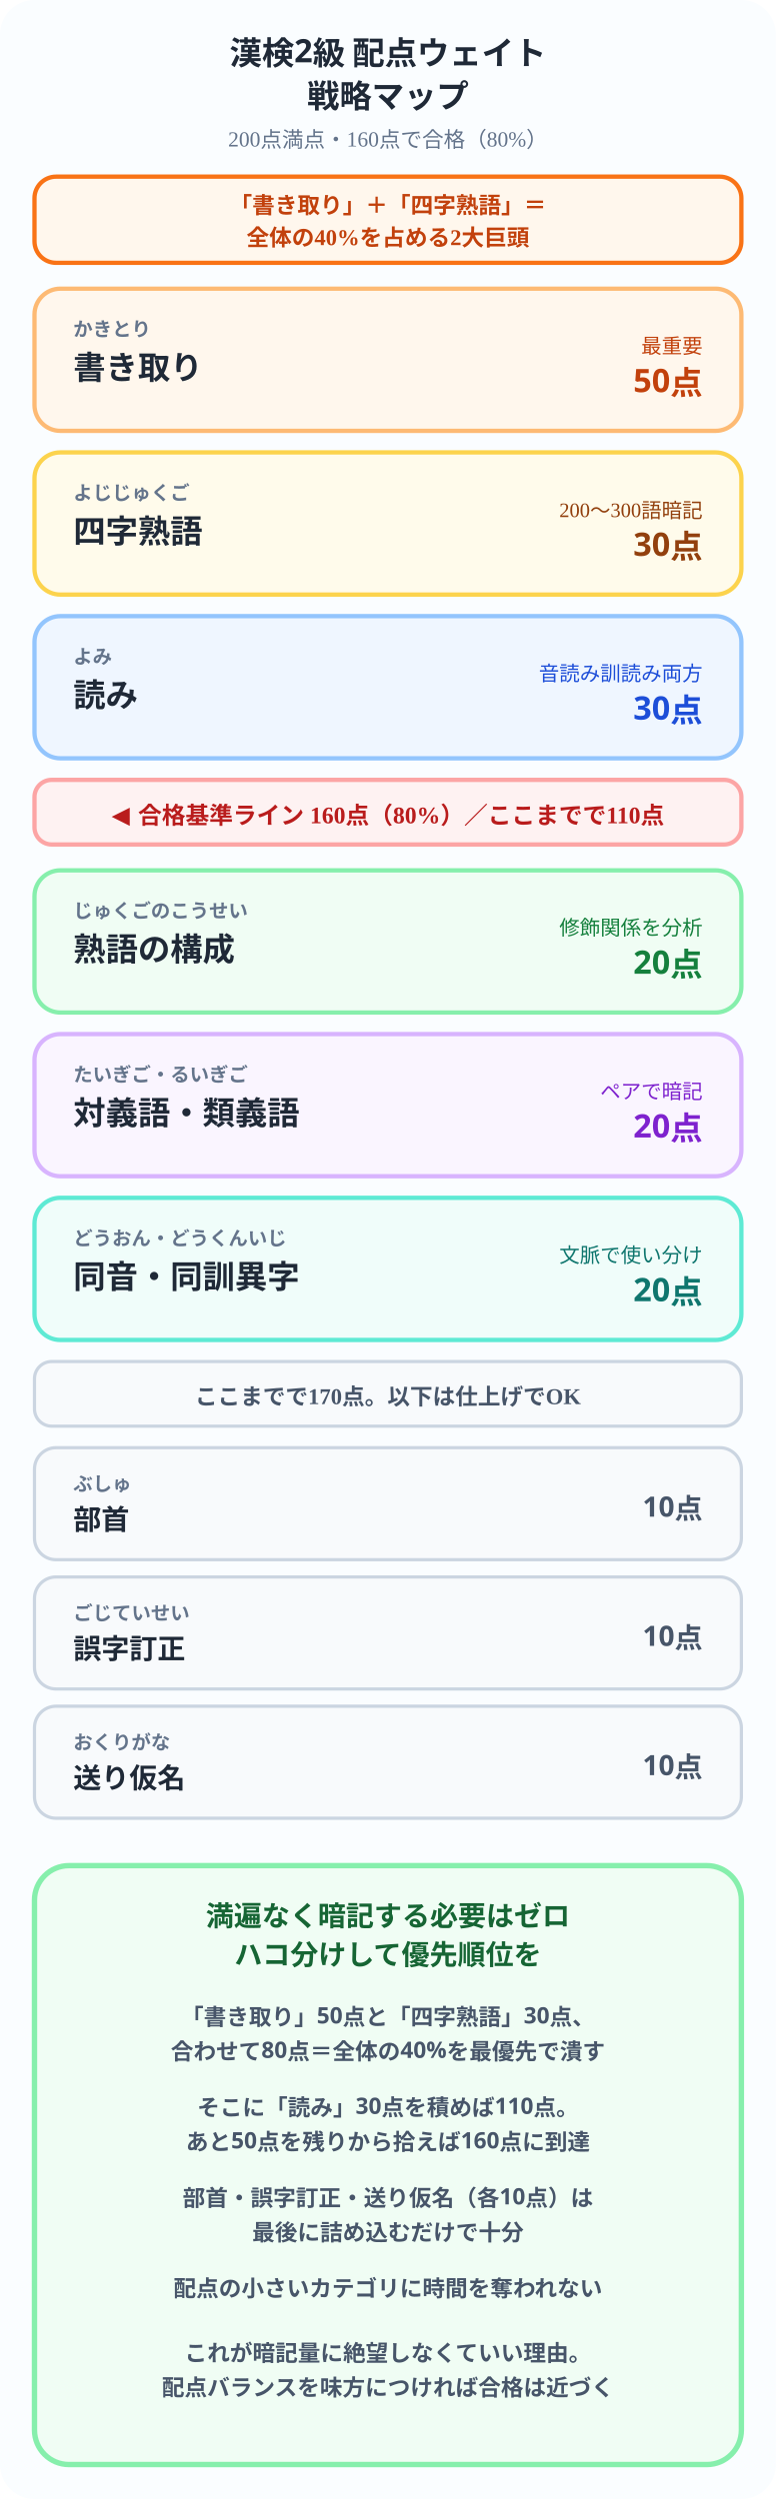
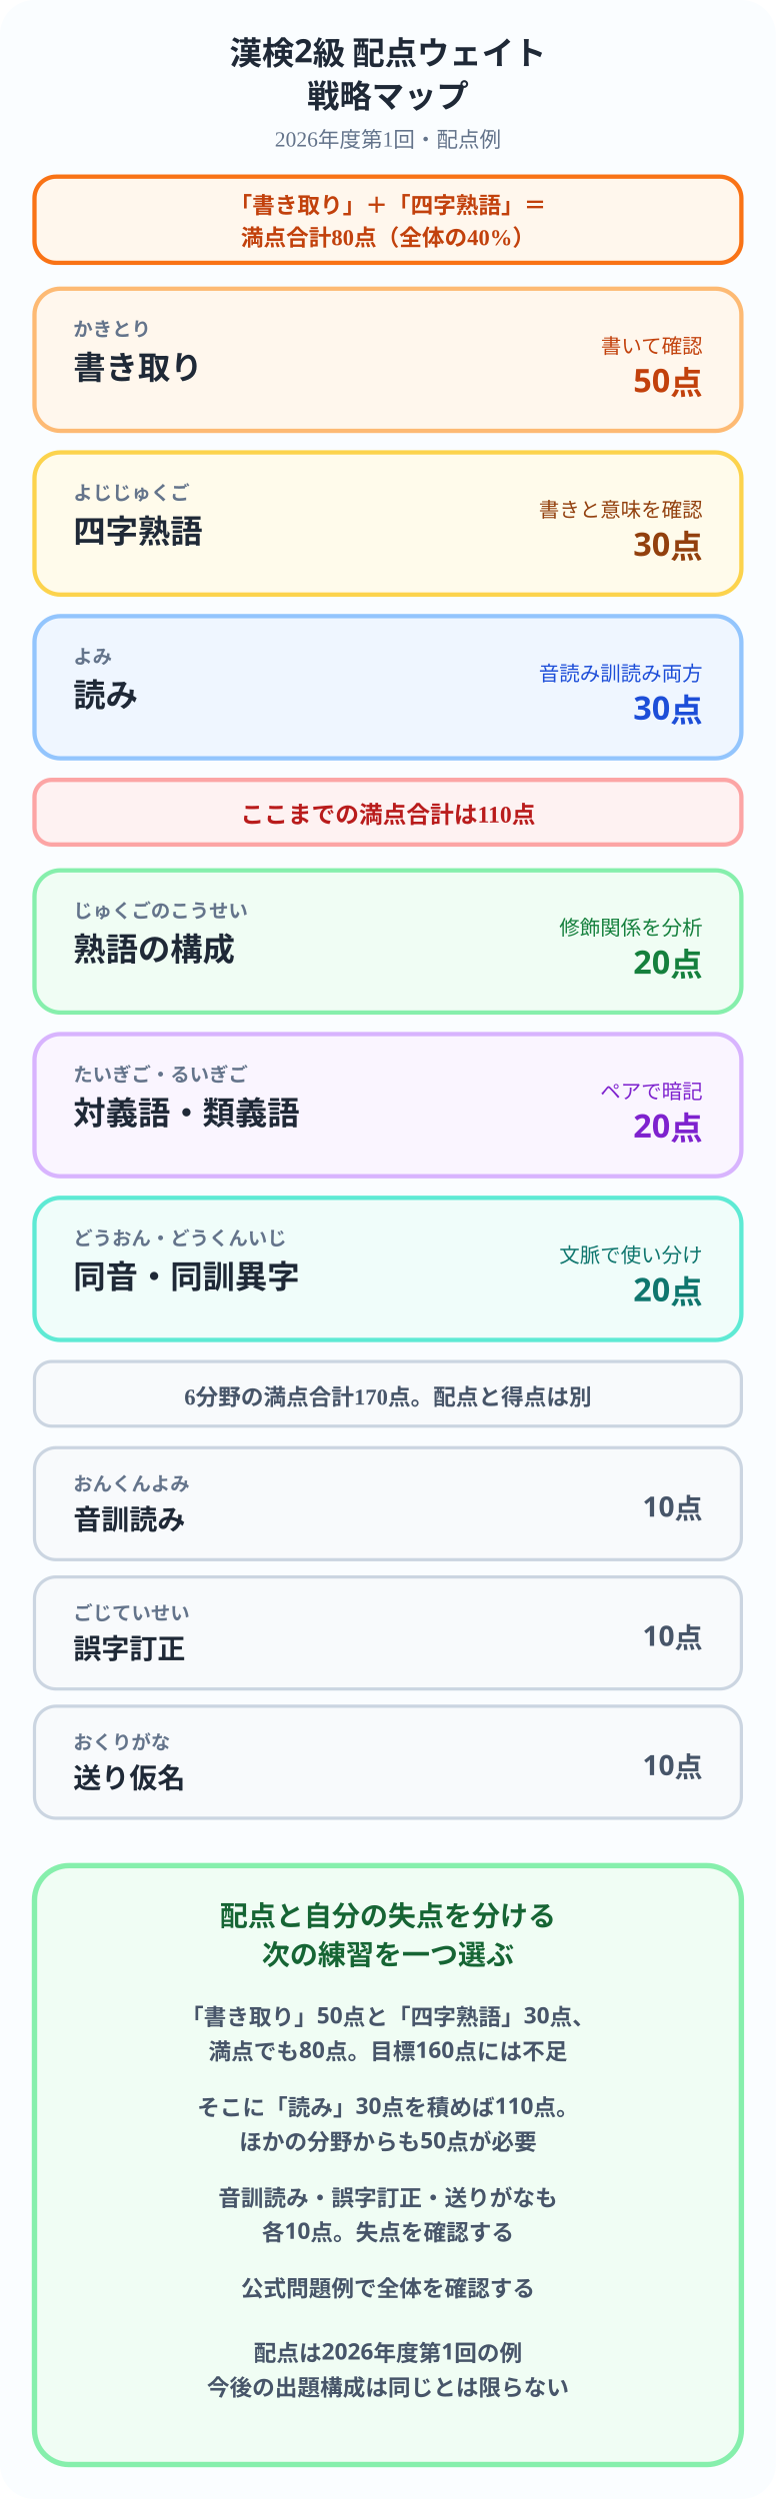
<svg xmlns="http://www.w3.org/2000/svg" width="360" height="1160" viewBox="0 0 360 1160" role="img" aria-labelledby="title desc">
  <defs>
    <style>
      .title{font-family:"Noto Sans JP", system-ui, sans-serif;font-weight:800;fill:#1f2937}
      .cardname{font-family:"Noto Sans JP", system-ui, sans-serif;font-weight:800;fill:#1f2937}
      .furigana{font-family:"Noto Sans JP", system-ui, sans-serif;font-weight:600;fill:#64748b}
      .cardpt{font-family:"Noto Sans JP", system-ui, sans-serif;font-weight:800}
      .banner{font-family:"Noto Sans JP", system-ui, sans-serif;font-weight:700;fill:#166534}
      .bannersmall{font-family:"Noto Sans JP", system-ui, sans-serif;font-weight:600;fill:#475569}
    </style>
  </defs>
  <rect width="360" height="1160" rx="16" fill="#FAFDFF" />
  <text x="180" y="30" text-anchor="middle" class="title" font-size="15">漢検2級 配点ウェイト</text>
  <text x="180" y="50" text-anchor="middle" class="title" font-size="15">戦略マップ</text>
-   <text x="180" y="68" text-anchor="middle" font-size="10" fill="#64748b">200点満点・160点で合格（80%）</text>
+   <text x="180" y="68" text-anchor="middle" font-size="10" fill="#64748b">2026年度第1回・配点例</text>
  <rect x="16" y="82" width="328" height="40" rx="10" fill="#fff7ed" stroke="#f97316" stroke-width="2" />
  <text x="180" y="99" text-anchor="middle" font-size="10.5" font-weight="700" fill="#c2410c">「書き取り」＋「四字熟語」＝</text>
-   <text x="180" y="114" text-anchor="middle" font-size="10.5" font-weight="700" fill="#c2410c">全体の40%を占める2大巨頭</text>
+   <text x="180" y="114" text-anchor="middle" font-size="10.5" font-weight="700" fill="#c2410c">満点合計80点（全体の40%）</text>
  <g>
    <rect x="16" y="134" width="328" height="66" rx="12" fill="#fff7ed" stroke="#fdba74" stroke-width="2" />
    <text x="34" y="156" class="furigana" font-size="9">かきとり</text>
    <text x="34" y="176" class="cardname" font-size="15">書き取り</text>
    <text x="326" y="182" text-anchor="end" class="cardpt" font-size="15" fill="#c2410c">50点</text>
-     <text x="326" y="164" text-anchor="end" font-size="9.5" fill="#c2410c">最重要</text>
+     <text x="326" y="164" text-anchor="end" font-size="9.5" fill="#c2410c">書いて確認</text>
  </g>
  <g>
    <rect x="16" y="210" width="328" height="66" rx="12" fill="#fffbeb" stroke="#fcd34d" stroke-width="2" />
    <text x="34" y="232" class="furigana" font-size="9">よじじゅくご</text>
    <text x="34" y="252" class="cardname" font-size="15">四字熟語</text>
    <text x="326" y="258" text-anchor="end" class="cardpt" font-size="15" fill="#92400e">30点</text>
-     <text x="326" y="240" text-anchor="end" font-size="9.5" fill="#92400e">200〜300語暗記</text>
+     <text x="326" y="240" text-anchor="end" font-size="9.5" fill="#92400e">書きと意味を確認</text>
  </g>
  <g>
    <rect x="16" y="286" width="328" height="66" rx="12" fill="#eff6ff" stroke="#93c5fd" stroke-width="2" />
    <text x="34" y="308" class="furigana" font-size="9">よみ</text>
    <text x="34" y="328" class="cardname" font-size="15">読み</text>
    <text x="326" y="334" text-anchor="end" class="cardpt" font-size="15" fill="#1d4ed8">30点</text>
    <text x="326" y="316" text-anchor="end" font-size="9.5" fill="#1d4ed8">音読み訓読み両方</text>
  </g>
  <rect x="16" y="362" width="328" height="30" rx="8" fill="#fef2f2" stroke="#fca5a5" stroke-width="2" />
-   <text x="180" y="382" text-anchor="middle" font-size="11" font-weight="700" fill="#b91c1c">◀ 合格基準ライン 160点（80%）／ここまでで110点</text>
+   <text x="180" y="382" text-anchor="middle" font-size="11" font-weight="700" fill="#b91c1c">ここまでの満点合計は110点</text>
  <g>
    <rect x="16" y="404" width="328" height="66" rx="12" fill="#f0fdf4" stroke="#86efac" stroke-width="2" />
    <text x="34" y="426" class="furigana" font-size="9">じゅくごのこうせい</text>
    <text x="34" y="446" class="cardname" font-size="15">熟語の構成</text>
    <text x="326" y="452" text-anchor="end" class="cardpt" font-size="15" fill="#15803d">20点</text>
    <text x="326" y="434" text-anchor="end" font-size="9.5" fill="#15803d">修飾関係を分析</text>
  </g>
  <g>
    <rect x="16" y="480" width="328" height="66" rx="12" fill="#faf5ff" stroke="#d8b4fe" stroke-width="2" />
    <text x="34" y="502" class="furigana" font-size="9">たいぎご・るいぎご</text>
    <text x="34" y="522" class="cardname" font-size="15">対義語・類義語</text>
    <text x="326" y="528" text-anchor="end" class="cardpt" font-size="15" fill="#7e22ce">20点</text>
    <text x="326" y="510" text-anchor="end" font-size="9.5" fill="#7e22ce">ペアで暗記</text>
  </g>
  <g>
    <rect x="16" y="556" width="328" height="66" rx="12" fill="#f0fdfa" stroke="#5eead4" stroke-width="2" />
    <text x="34" y="578" class="furigana" font-size="9">どうおん・どうくんいじ</text>
    <text x="34" y="598" class="cardname" font-size="15">同音・同訓異字</text>
    <text x="326" y="604" text-anchor="end" class="cardpt" font-size="15" fill="#0f766e">20点</text>
    <text x="326" y="586" text-anchor="end" font-size="9.5" fill="#0f766e">文脈で使い分け</text>
  </g>
  <rect x="16" y="632" width="328" height="30" rx="8" fill="#f8fafc" stroke="#cbd5e1" stroke-width="1.5" />
-   <text x="180" y="652" text-anchor="middle" font-size="10.5" font-weight="700" fill="#475569">ここまでで170点。以下は仕上げでOK</text>
+   <text x="180" y="652" text-anchor="middle" font-size="10.5" font-weight="700" fill="#475569">6分野の満点合計170点。配点と得点は別</text>
  <g>
    <rect x="16" y="672" width="328" height="52" rx="10" fill="#f8fafc" stroke="#cbd5e1" stroke-width="1.5" />
-     <text x="34" y="692" class="furigana" font-size="9">ぶしゅ</text>
-     <text x="34" y="710" class="cardname" font-size="13">部首</text>
+     <text x="34" y="692" class="furigana" font-size="9">おんくんよみ</text>
+     <text x="34" y="710" class="cardname" font-size="13">音訓読み</text>
    <text x="326" y="704" text-anchor="end" class="cardpt" font-size="13" fill="#475569">10点</text>
  </g>
  <g>
    <rect x="16" y="732" width="328" height="52" rx="10" fill="#f8fafc" stroke="#cbd5e1" stroke-width="1.5" />
    <text x="34" y="752" class="furigana" font-size="9">ごじていせい</text>
    <text x="34" y="770" class="cardname" font-size="13">誤字訂正</text>
    <text x="326" y="764" text-anchor="end" class="cardpt" font-size="13" fill="#475569">10点</text>
  </g>
  <g>
    <rect x="16" y="792" width="328" height="52" rx="10" fill="#f8fafc" stroke="#cbd5e1" stroke-width="1.5" />
    <text x="34" y="812" class="furigana" font-size="9">おくりがな</text>
    <text x="34" y="830" class="cardname" font-size="13">送り仮名</text>
    <text x="326" y="824" text-anchor="end" class="cardpt" font-size="13" fill="#475569">10点</text>
  </g>
  <rect x="16" y="866" width="328" height="278" rx="16" fill="#f0fdf4" stroke="#86efac" stroke-width="2.5" />
-   <text x="180" y="894" text-anchor="middle" class="banner" font-size="13">満遍なく暗記する必要はゼロ</text>
-   <text x="180" y="912" text-anchor="middle" class="banner" font-size="13">ハコ分けして優先順位を</text>
+   <text x="180" y="894" text-anchor="middle" class="banner" font-size="13">配点と自分の失点を分ける</text>
+   <text x="180" y="912" text-anchor="middle" class="banner" font-size="13">次の練習を一つ選ぶ</text>
  <text x="180" y="940" text-anchor="middle" class="bannersmall" font-size="10.5">「書き取り」50点と「四字熟語」30点、</text>
-   <text x="180" y="956" text-anchor="middle" class="bannersmall" font-size="10.5">合わせて80点＝全体の40%を最優先で潰す</text>
+   <text x="180" y="956" text-anchor="middle" class="bannersmall" font-size="10.5">満点でも80点。目標160点には不足</text>
  <text x="180" y="982" text-anchor="middle" class="bannersmall" font-size="10.5">そこに「読み」30点を積めば110点。</text>
-   <text x="180" y="998" text-anchor="middle" class="bannersmall" font-size="10.5">あと50点を残りから拾えば160点に到達</text>
-   <text x="180" y="1024" text-anchor="middle" class="bannersmall" font-size="10.5">部首・誤字訂正・送り仮名（各10点）は</text>
-   <text x="180" y="1040" text-anchor="middle" class="bannersmall" font-size="10.5">最後に詰め込むだけで十分</text>
-   <text x="180" y="1066" text-anchor="middle" class="bannersmall" font-size="10.5">配点の小さいカテゴリに時間を奪われない</text>
-   <text x="180" y="1096" text-anchor="middle" class="bannersmall" font-size="10.5">これが暗記量に絶望しなくていい理由。</text>
-   <text x="180" y="1112" text-anchor="middle" class="bannersmall" font-size="10.5">配点バランスを味方につければ合格は近づく</text>
+   <text x="180" y="998" text-anchor="middle" class="bannersmall" font-size="10.5">ほかの分野からも50点が必要</text>
+   <text x="180" y="1024" text-anchor="middle" class="bannersmall" font-size="10.5">音訓読み・誤字訂正・送りがなも</text>
+   <text x="180" y="1040" text-anchor="middle" class="bannersmall" font-size="10.5">各10点。失点を確認する</text>
+   <text x="180" y="1066" text-anchor="middle" class="bannersmall" font-size="10.5">公式問題例で全体を確認する</text>
+   <text x="180" y="1096" text-anchor="middle" class="bannersmall" font-size="10.5">配点は2026年度第1回の例</text>
+   <text x="180" y="1112" text-anchor="middle" class="bannersmall" font-size="10.5">今後の出題構成は同じとは限らない</text>
</svg>
